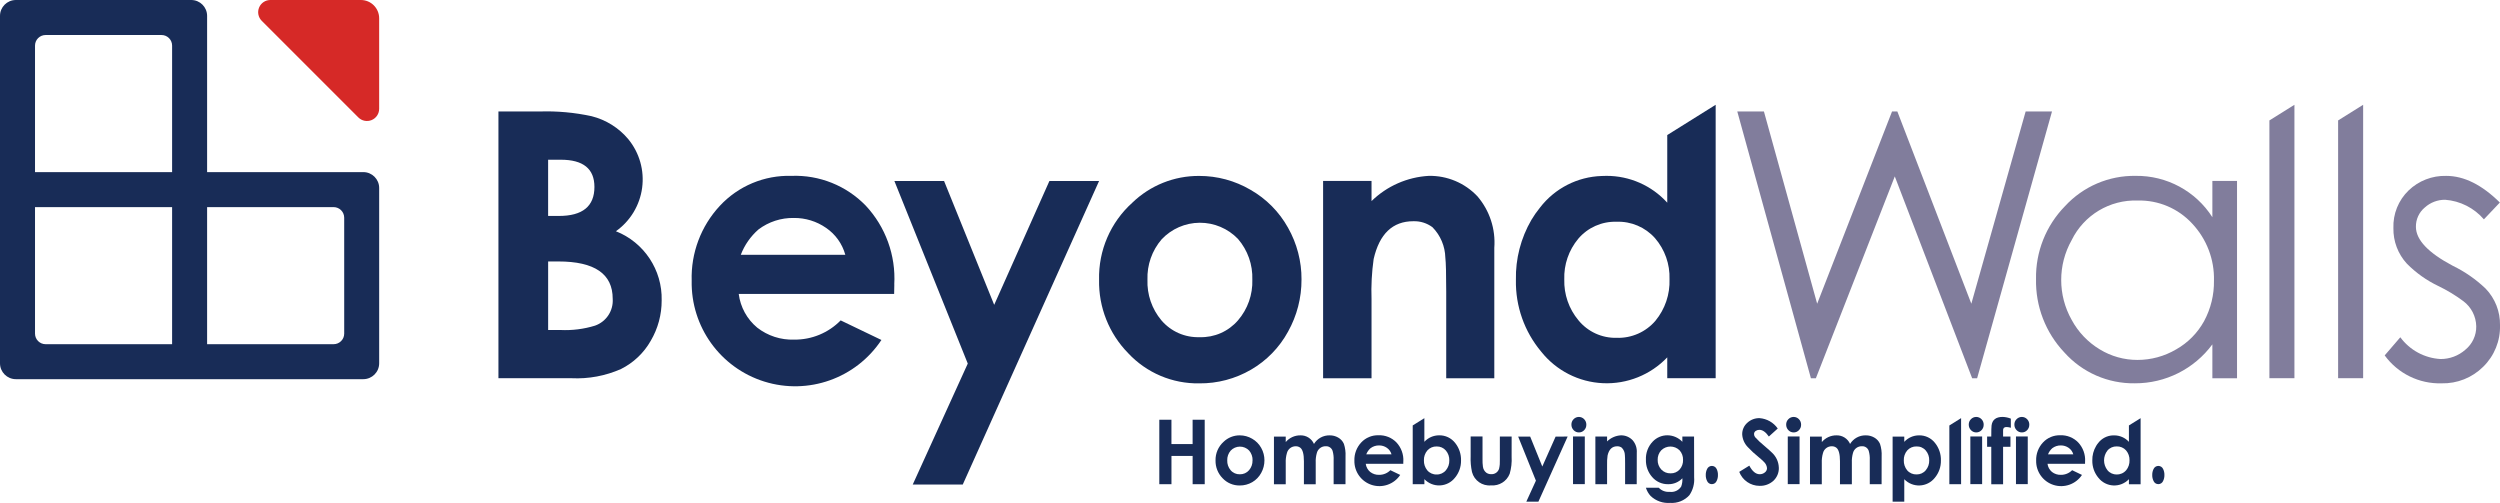
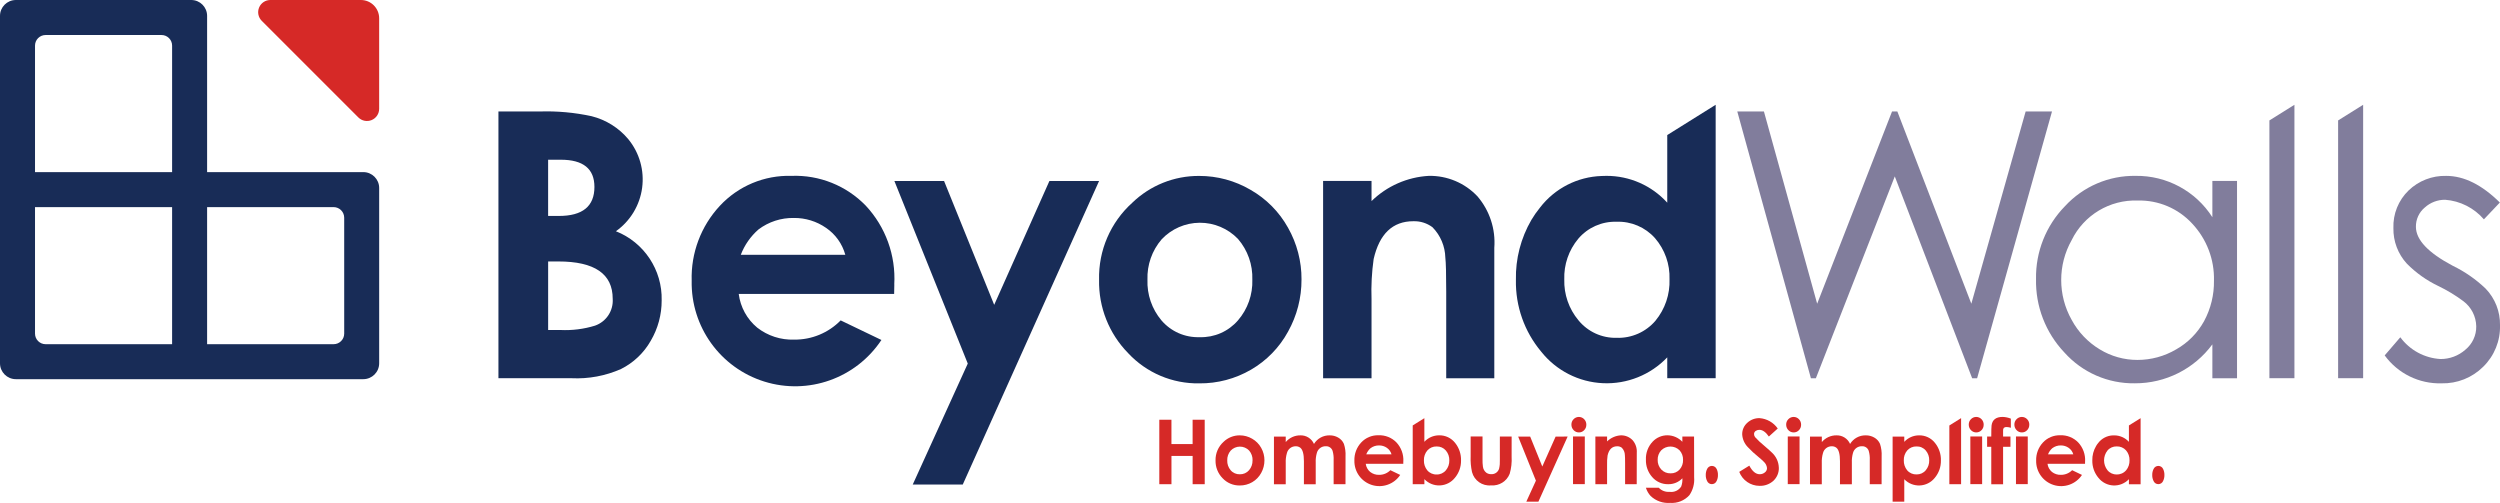
<svg xmlns="http://www.w3.org/2000/svg" id="Group_1249" data-name="Group 1249" width="243.952" height="49.072" viewBox="0 0 243.952 49.072">
  <defs>
    <clipPath id="clip-path">
      <rect id="Rectangle_775" data-name="Rectangle 775" width="243.952" height="49.072" fill="none" />
    </clipPath>
  </defs>
  <path id="Path_2307" data-name="Path 2307" d="M727.671,44.731,720.365,70.76h-.485l-7.549-19.695-7.7,19.695h-.485l-7.184-26.029h2.6l5.194,18.757,7.306-18.757h.519L719.8,63.488l5.3-18.757Z" transform="translate(-527.436 -33.851)" fill="#817D9C" />
  <g id="Group_1233" data-name="Group 1233">
    <g id="Group_1232" data-name="Group 1232" clip-path="url(#clip-path)">
      <path id="Path_2308" data-name="Path 2308" d="M35.454,16.794H20.21V1.55A1.55,1.55,0,0,0,18.66,0H1.55A1.55,1.55,0,0,0,0,1.55v33.9A1.55,1.55,0,0,0,1.55,37h33.9A1.55,1.55,0,0,0,37,35.454V18.344a1.55,1.55,0,0,0-1.55-1.55M3.417,4.45A1.033,1.033,0,0,1,4.45,3.417H15.76A1.033,1.033,0,0,1,16.794,4.45V16.794H3.417ZM16.794,33.587H4.45a1.033,1.033,0,0,1-1.033-1.033V20.21H16.794Zm16.794-1.033a1.033,1.033,0,0,1-1.033,1.033H20.21V20.21H32.554a1.034,1.034,0,0,1,1.033,1.033Z" fill="#182C57" />
      <path id="Path_2309" data-name="Path 2309" d="M113.6,0h-8.834a1.19,1.19,0,0,0-.841,2.031l9.428,9.428a1.19,1.19,0,0,0,2.031-.841V1.785A1.785,1.785,0,0,0,113.6,0" transform="translate(-78.385)" fill="#D62927" />
      <path id="Path_2310" data-name="Path 2310" d="M215.894,63.162a7.713,7.713,0,0,1-1.065,3.941,6.856,6.856,0,0,1-2.9,2.754,10.659,10.659,0,0,1-4.83.9h-7.133V44.73h4a20.665,20.665,0,0,1,5.09.459,6.831,6.831,0,0,1,3.584,2.245,6.193,6.193,0,0,1-1.212,8.98,7.072,7.072,0,0,1,4.466,6.747M209.333,52.09q0-2.654-3.277-2.654h-1.242v5.486h1.052q3.467,0,3.467-2.831M211.116,63q0-3.637-5.3-3.637h-1v6.689h1.209a9.868,9.868,0,0,0,3.367-.426A2.59,2.59,0,0,0,211.116,63" transform="translate(-151.328 -33.85)" fill="#182C57" />
      <path id="Path_2311" data-name="Path 2311" d="M297.274,81.158l-.018.92H282.091a5.1,5.1,0,0,0,1.8,3.287,5.543,5.543,0,0,0,3.6,1.172,6.249,6.249,0,0,0,4.547-1.876l3.977,1.911A10.1,10.1,0,0,1,277.5,80.786a10.263,10.263,0,0,1,2.744-7.3,9.174,9.174,0,0,1,7-2.928,9.584,9.584,0,0,1,7.236,2.9,10.4,10.4,0,0,1,2.788,7.7m-4.778-2.9a4.681,4.681,0,0,0-1.881-2.628,5.4,5.4,0,0,0-3.14-.964,5.565,5.565,0,0,0-3.451,1.121,6.248,6.248,0,0,0-1.725,2.471Z" transform="translate(-210.005 -53.397)" fill="#182C57" />
      <path id="Path_2312" data-name="Path 2312" d="M460.686,80.662a10.339,10.339,0,0,1-1.316,5.1,9.583,9.583,0,0,1-3.61,3.707,9.846,9.846,0,0,1-5.046,1.336,9.271,9.271,0,0,1-6.942-2.946,9.932,9.932,0,0,1-2.839-7.157,9.8,9.8,0,0,1,3.237-7.52,9.306,9.306,0,0,1,6.527-2.619,9.866,9.866,0,0,1,5.012,1.354,9.656,9.656,0,0,1,3.662,3.7,10.158,10.158,0,0,1,1.316,5.052m-4.8.018a5.781,5.781,0,0,0-1.4-3.977,5.139,5.139,0,0,0-7.453.044,5.742,5.742,0,0,0-1.38,3.934,5.835,5.835,0,0,0,1.363,3.969,4.681,4.681,0,0,0,3.727,1.64,4.733,4.733,0,0,0,3.744-1.64,5.79,5.79,0,0,0,1.4-3.969" transform="translate(-333.684 -53.396)" fill="#182C57" />
      <path id="Path_2313" data-name="Path 2313" d="M547.512,90.305H542.82v-8.43q0-2.633-.086-3.34a4.379,4.379,0,0,0-1.258-2.969,2.963,2.963,0,0,0-1.861-.583q-3.033,0-3.877,3.694a22.406,22.406,0,0,0-.206,3.906v7.724h-4.726V71.053h4.726v1.964a8.712,8.712,0,0,1,5.584-2.46,6.361,6.361,0,0,1,4.754,2,6.923,6.923,0,0,1,1.642,5.025Z" transform="translate(-401.697 -53.396)" fill="#182C57" />
      <path id="Path_2314" data-name="Path 2314" d="M622.925,44.992v6.6a7.982,7.982,0,0,0-5.933-2.618c-.157,0-.315,0-.466.012a7.913,7.913,0,0,0-6.019,3.084,10.156,10.156,0,0,0-.839,1.2,11.167,11.167,0,0,0-1.511,5.856,10.573,10.573,0,0,0,2.473,7.009,8.164,8.164,0,0,0,12.295.549v2.032h4.724V42.038ZM621.784,63.1a4.768,4.768,0,0,1-3.8,1.678,4.658,4.658,0,0,1-3.725-1.711,5.953,5.953,0,0,1-1.382-3.987,5.885,5.885,0,0,1,1.363-3.969,4.7,4.7,0,0,1,3.728-1.659,4.783,4.783,0,0,1,3.762,1.6,5.824,5.824,0,0,1,1.415,4.012,6.016,6.016,0,0,1-1.366,4.04" transform="translate(-460.233 -31.813)" fill="#182C57" />
      <path id="Path_2315" data-name="Path 2315" d="M836.432,90.306h-2.406V87a9.353,9.353,0,0,1-7.558,3.8,9.038,9.038,0,0,1-6.883-3.008,10.1,10.1,0,0,1-2.767-7.166,9.92,9.92,0,0,1,2.828-7.113,9.178,9.178,0,0,1,6.892-2.955,8.747,8.747,0,0,1,7.488,4.034V71.054h2.406Zm-2.251-9.52a7.833,7.833,0,0,0-2.116-5.561,6.991,6.991,0,0,0-5.328-2.26,6.908,6.908,0,0,0-6.443,3.866,7.929,7.929,0,0,0,0,7.777,7.526,7.526,0,0,0,2.738,2.878,7.037,7.037,0,0,0,3.688,1.033,7.432,7.432,0,0,0,3.765-1.024,7.087,7.087,0,0,0,2.738-2.772,8.056,8.056,0,0,0,.958-3.937" transform="translate(-618.141 -53.397)" fill="#817D9C" />
      <path id="Path_2316" data-name="Path 2316" d="M910.447,43.565V68.721h2.442V42.038Z" transform="translate(-688.997 -31.813)" fill="#817D9C" />
      <path id="Path_2317" data-name="Path 2317" d="M938,43.565V68.721h2.442V42.038Z" transform="translate(-709.845 -31.813)" fill="#817D9C" />
      <path id="Path_2318" data-name="Path 2318" d="M967.947,85.13a5.448,5.448,0,0,1-1.645,4.059,5.563,5.563,0,0,1-4.051,1.613,6.634,6.634,0,0,1-5.557-2.725l1.524-1.77a5.244,5.244,0,0,0,3.921,2.123,3.627,3.627,0,0,0,2.427-.909,2.882,2.882,0,0,0,1.062-2.286,3.137,3.137,0,0,0-1.261-2.453,14.9,14.9,0,0,0-2.453-1.483,10.962,10.962,0,0,1-3.057-2.176,4.991,4.991,0,0,1-1.313-3.468,4.871,4.871,0,0,1,1.48-3.672,5.1,5.1,0,0,1,3.678-1.424q2.6,0,5.229,2.6L966.375,74.8a5.537,5.537,0,0,0-3.783-1.911,2.928,2.928,0,0,0-1.987.757,2.4,2.4,0,0,0-.864,1.883q0,1.9,3.593,3.8a12.561,12.561,0,0,1,3.213,2.233,5.021,5.021,0,0,1,1.4,3.562" transform="translate(-723.994 -53.396)" fill="#817D9C" />
      <path id="Path_2319" data-name="Path 2319" d="M378.774,72.6l-13.3,29.616h-4.882l5.369-11.8L358.8,72.6h4.848l4.891,12.085L373.927,72.6Z" transform="translate(-271.525 -54.938)" fill="#182C57" />
-       <path id="Path_2320" data-name="Path 2320" d="M469.532,174.692h-1.18V171.93h-2.066v2.762H465.1V168.4h1.184v2.373h2.066V168.4h1.18Z" transform="translate(-351.974 -127.442)" fill="#182C57" />
-       <path id="Path_2321" data-name="Path 2321" d="M492.422,177.083a2.5,2.5,0,0,1-.318,1.231,2.319,2.319,0,0,1-.872.9,2.38,2.38,0,0,1-1.219.323,2.24,2.24,0,0,1-1.677-.712,2.4,2.4,0,0,1-.686-1.73,2.369,2.369,0,0,1,.782-1.817,2.249,2.249,0,0,1,1.577-.633,2.384,2.384,0,0,1,1.211.327,2.334,2.334,0,0,1,.885.894,2.455,2.455,0,0,1,.318,1.22m-1.159,0a1.4,1.4,0,0,0-.338-.961,1.241,1.241,0,0,0-1.8.011,1.386,1.386,0,0,0-.334.95,1.409,1.409,0,0,0,.329.959,1.131,1.131,0,0,0,.9.4,1.144,1.144,0,0,0,.9-.4,1.4,1.4,0,0,0,.338-.959" transform="translate(-369.037 -132.163)" fill="#182C57" />
-       <path id="Path_2322" data-name="Path 2322" d="M518.058,179.415H516.9v-2.357a2.788,2.788,0,0,0-.1-.893.656.656,0,0,0-.665-.457.877.877,0,0,0-.87.641,3,3,0,0,0-.113.969v2.1H514v-2.25q0-1.047-.36-1.32a.7.7,0,0,0-.435-.137.875.875,0,0,0-.862.658,3.008,3.008,0,0,0-.117.982v2.067h-1.15v-4.652h1.15v.534a1.843,1.843,0,0,1,1.432-.654,1.4,1.4,0,0,1,1.324.838,1.747,1.747,0,0,1,1.533-.838,1.61,1.61,0,0,1,.817.209,1.3,1.3,0,0,1,.57.624,3.327,3.327,0,0,1,.159,1.21Z" transform="translate(-386.763 -132.164)" fill="#182C57" />
-       <path id="Path_2323" data-name="Path 2323" d="M548.112,177.2v.222h-3.664a1.232,1.232,0,0,0,.434.794,1.338,1.338,0,0,0,.869.283,1.511,1.511,0,0,0,1.1-.453l.961.462a2.439,2.439,0,0,1-4.472-1.4,2.48,2.48,0,0,1,.663-1.763,2.217,2.217,0,0,1,1.692-.708,2.316,2.316,0,0,1,1.749.7,2.511,2.511,0,0,1,.673,1.86m-1.154-.7a1.132,1.132,0,0,0-.454-.635,1.309,1.309,0,0,0-.759-.233,1.343,1.343,0,0,0-.834.271,1.5,1.5,0,0,0-.417.6Z" transform="translate(-411.178 -132.164)" fill="#182C57" />
-       <path id="Path_2324" data-name="Path 2324" d="M570.905,170.186a1.923,1.923,0,0,0-1.569-.749,1.958,1.958,0,0,0-1.438.632v-2.306l-1.136.71v5.735H567.9v-.494a1.977,1.977,0,0,0,2.977-.131,2.565,2.565,0,0,0,.6-1.693,2.63,2.63,0,0,0-.567-1.7m-.91,2.657a1.132,1.132,0,0,1-.9.413,1.156,1.156,0,0,1-.917-.406,1.456,1.456,0,0,1-.328-.975,1.411,1.411,0,0,1,.333-.963,1.161,1.161,0,0,1,.912-.392,1.136,1.136,0,0,1,.9.4,1.421,1.421,0,0,1,.333.961,1.445,1.445,0,0,1-.333.963" transform="translate(-428.908 -126.958)" fill="#182C57" />
-       <path id="Path_2325" data-name="Path 2325" d="M593.993,177.1a4.933,4.933,0,0,1-.188,1.667,1.791,1.791,0,0,1-1.815,1.133,1.75,1.75,0,0,1-1.862-1.3,5.976,5.976,0,0,1-.133-1.539v-1.937h1.159v2.238a4.566,4.566,0,0,0,.038.709.885.885,0,0,0,.333.594.78.78,0,0,0,.475.141.756.756,0,0,0,.774-.546,3.2,3.2,0,0,0,.071-.858V175.13h1.15Z" transform="translate(-446.488 -132.536)" fill="#182C57" />
-       <path id="Path_2326" data-name="Path 2326" d="M613.894,175.135l-2.853,6.353h-1.18l.937-2.048-1.732-4.3h1.172l1.182,2.92,1.3-2.92Z" transform="translate(-460.922 -132.536)" fill="#182C57" />
-       <path id="Path_2327" data-name="Path 2327" d="M631.882,168.036a.738.738,0,0,1-.211.53.681.681,0,0,1-.511.22.692.692,0,0,1-.521-.224.759.759,0,0,1-.213-.544.722.722,0,0,1,.213-.524.713.713,0,0,1,1.03,0,.748.748,0,0,1,.213.537m-.15,5.8h-1.15v-4.652h1.15Z" transform="translate(-477.086 -126.59)" fill="#182C57" />
-       <path id="Path_2328" data-name="Path 2328" d="M644.061,179.415h-1.134v-2.037q0-.636-.021-.807a1.058,1.058,0,0,0-.3-.718.715.715,0,0,0-.45-.141q-.733,0-.937.893a5.389,5.389,0,0,0-.05.944v1.866h-1.142v-4.652h1.142v.475a2.1,2.1,0,0,1,1.349-.594,1.537,1.537,0,0,1,1.149.483,1.673,1.673,0,0,1,.4,1.214Z" transform="translate(-484.349 -132.164)" fill="#182C57" />
-       <path id="Path_2329" data-name="Path 2329" d="M665.036,178.748a2.692,2.692,0,0,1-.464,1.736,2.307,2.307,0,0,1-1.879.753,2.491,2.491,0,0,1-1.9-.671,2.073,2.073,0,0,1-.464-.808h1.254a1.3,1.3,0,0,0,1.054.4,1.148,1.148,0,0,0,1.138-.523,1.988,1.988,0,0,0,.113-.8,1.853,1.853,0,0,1-1.378.577,2,2,0,0,1-1.58-.71,2.449,2.449,0,0,1-.6-1.676,2.409,2.409,0,0,1,.669-1.779,1.97,1.97,0,0,1,1.446-.607,2.037,2.037,0,0,1,1.441.633v-.513h1.142Zm-1.083-1.706a1.325,1.325,0,0,0-.34-.937,1.272,1.272,0,0,0-1.788,0,1.3,1.3,0,0,0-.348.927,1.327,1.327,0,0,0,.352.946,1.188,1.188,0,0,0,.907.375,1.133,1.133,0,0,0,.888-.379,1.336,1.336,0,0,0,.329-.934" transform="translate(-499.72 -132.164)" fill="#182C57" />
-       <path id="Path_2330" data-name="Path 2330" d="M685.512,187.784a1.244,1.244,0,0,1-.129.59.506.506,0,0,1-.93,0,1.238,1.238,0,0,1-.129-.586,1.252,1.252,0,0,1,.129-.586.512.512,0,0,1,.934,0,1.266,1.266,0,0,1,.125.59" transform="translate(-517.874 -141.436)" fill="#182C57" />
-       <path id="Path_2331" data-name="Path 2331" d="M701.617,172.575a1.674,1.674,0,0,1-.552,1.308,1.918,1.918,0,0,1-1.334.475,2.125,2.125,0,0,1-1.979-1.364l.983-.607q.442.838,1.018.838a.764.764,0,0,0,.476-.159.524.524,0,0,0,.234-.439.959.959,0,0,0-.309-.615,6.552,6.552,0,0,0-.526-.473,9.692,9.692,0,0,1-1.027-.948,1.942,1.942,0,0,1-.56-1.251,1.473,1.473,0,0,1,.514-1.149,1.7,1.7,0,0,1,1.176-.44,2.378,2.378,0,0,1,1.778,1.013l-.866.782q-.455-.654-.926-.654a.612.612,0,0,0-.346.1.36.36,0,0,0-.175.309.5.5,0,0,0,.1.3,7.424,7.424,0,0,0,.856.81q.68.586.81.723a2.062,2.062,0,0,1,.652,1.437" transform="translate(-528.036 -126.949)" fill="#182C57" />
-       <path id="Path_2332" data-name="Path 2332" d="M718.04,168.036a.737.737,0,0,1-.211.53.681.681,0,0,1-.511.22.692.692,0,0,1-.522-.224.761.761,0,0,1-.213-.544.723.723,0,0,1,.213-.524.714.714,0,0,1,1.031,0,.747.747,0,0,1,.213.537m-.151,5.8h-1.15v-4.652h1.15Z" transform="translate(-542.287 -126.59)" fill="#182C57" />
-       <path id="Path_2333" data-name="Path 2333" d="M733.132,179.415h-1.154v-2.357a2.8,2.8,0,0,0-.1-.893.657.657,0,0,0-.665-.457.878.878,0,0,0-.87.641,3.016,3.016,0,0,0-.113.969v2.1h-1.16v-2.25q0-1.047-.36-1.32a.7.7,0,0,0-.435-.137.875.875,0,0,0-.862.658,3.017,3.017,0,0,0-.117.982v2.067h-1.151v-4.652H727.3v.534a1.842,1.842,0,0,1,1.432-.654,1.4,1.4,0,0,1,1.324.838,1.748,1.748,0,0,1,1.534-.838,1.612,1.612,0,0,1,.817.209,1.3,1.3,0,0,1,.57.624,3.32,3.32,0,0,1,.159,1.21Z" transform="translate(-549.524 -132.164)" fill="#182C57" />
-       <path id="Path_2334" data-name="Path 2334" d="M764,177.1a2.555,2.555,0,0,1-.6,1.693,1.977,1.977,0,0,1-2.975.133v2.193h-1.138v-6.353h1.138v.513a1.951,1.951,0,0,1,1.437-.633,1.922,1.922,0,0,1,1.567.748A2.621,2.621,0,0,1,764,177.1m-1.142-.013a1.409,1.409,0,0,0-.333-.959,1.124,1.124,0,0,0-.9-.4,1.166,1.166,0,0,0-.913.392,1.4,1.4,0,0,0-.333.963,1.456,1.456,0,0,0,.329.976,1.156,1.156,0,0,0,.918.4,1.126,1.126,0,0,0,.9-.413,1.437,1.437,0,0,0,.333-.963" transform="translate(-574.604 -132.164)" fill="#182C57" />
-       <path id="Path_2335" data-name="Path 2335" d="M782.045,168.469V174.2h1.146v-6.448Z" transform="translate(-591.826 -126.95)" fill="#182C57" />
-       <path id="Path_2336" data-name="Path 2336" d="M791.287,168.036a.738.738,0,0,1-.21.53.682.682,0,0,1-.511.22.691.691,0,0,1-.521-.224.76.76,0,0,1-.213-.544.723.723,0,0,1,.213-.524.713.713,0,0,1,1.03,0,.746.746,0,0,1,.213.537m-.151,5.8h-1.15v-4.652h1.15Z" transform="translate(-597.719 -126.59)" fill="#182C57" />
-       <path id="Path_2337" data-name="Path 2337" d="M799.511,168.32a1.493,1.493,0,0,0-.4-.073.406.406,0,0,0-.281.075.379.379,0,0,0-.077.275v.579h.719v1h-.719v3.656H797.6v-3.656h-.406v-1h.406q0-.885.029-1.082.109-.834,1.079-.834a2.333,2.333,0,0,1,.8.167Z" transform="translate(-603.29 -126.577)" fill="#182C57" />
-       <path id="Path_2338" data-name="Path 2338" d="M809.586,168.036a.739.739,0,0,1-.21.53.683.683,0,0,1-.511.22.691.691,0,0,1-.521-.224.76.76,0,0,1-.213-.544.722.722,0,0,1,.213-.524.713.713,0,0,1,1.03,0,.746.746,0,0,1,.213.537m-.151,5.8h-1.15v-4.652h1.15Z" transform="translate(-611.566 -126.59)" fill="#182C57" />
-       <path id="Path_2339" data-name="Path 2339" d="M821.626,177.2v.222h-3.664a1.233,1.233,0,0,0,.434.794,1.339,1.339,0,0,0,.869.283,1.511,1.511,0,0,0,1.1-.453l.961.462a2.439,2.439,0,0,1-4.472-1.4,2.479,2.479,0,0,1,.663-1.763,2.217,2.217,0,0,1,1.692-.708,2.315,2.315,0,0,1,1.748.7,2.511,2.511,0,0,1,.674,1.86m-1.154-.7a1.13,1.13,0,0,0-.455-.635,1.309,1.309,0,0,0-.759-.233,1.342,1.342,0,0,0-.834.271,1.508,1.508,0,0,0-.417.6Z" transform="translate(-618.165 -132.164)" fill="#182C57" />
-       <path id="Path_2340" data-name="Path 2340" d="M842.982,168.466v1.6a1.932,1.932,0,0,0-1.433-.632h-.112a1.9,1.9,0,0,0-1.455.747,2.01,2.01,0,0,0-.2.287,2.654,2.654,0,0,0-.372,1.418,2.566,2.566,0,0,0,.6,1.693,1.972,1.972,0,0,0,2.972.131v.494h1.141v-6.448Zm-.275,4.376a1.156,1.156,0,0,1-.917.406,1.124,1.124,0,0,1-.9-.413,1.555,1.555,0,0,1,0-1.924,1.138,1.138,0,0,1,.9-.4,1.164,1.164,0,0,1,.91.384,1.419,1.419,0,0,1,.341.97,1.456,1.456,0,0,1-.328.975" transform="translate(-635.241 -126.95)" fill="#182C57" />
-       <path id="Path_2341" data-name="Path 2341" d="M864.627,187.784a1.249,1.249,0,0,1-.129.59.506.506,0,0,1-.93,0,1.239,1.239,0,0,1-.129-.586,1.255,1.255,0,0,1,.129-.586.512.512,0,0,1,.934,0,1.261,1.261,0,0,1,.125.59" transform="translate(-653.422 -141.436)" fill="#182C57" />
+       <path id="Path_2320" data-name="Path 2320" d="M469.532,174.692h-1.18V171.93h-2.066v2.762H465.1V168.4h1.184v2.373h2.066V168.4h1.18Z" transform="translate(-351.974 -127.442)" fill="#d62927" />
+       <path id="Path_2321" data-name="Path 2321" d="M492.422,177.083a2.5,2.5,0,0,1-.318,1.231,2.319,2.319,0,0,1-.872.9,2.38,2.38,0,0,1-1.219.323,2.24,2.24,0,0,1-1.677-.712,2.4,2.4,0,0,1-.686-1.73,2.369,2.369,0,0,1,.782-1.817,2.249,2.249,0,0,1,1.577-.633,2.384,2.384,0,0,1,1.211.327,2.334,2.334,0,0,1,.885.894,2.455,2.455,0,0,1,.318,1.22m-1.159,0a1.4,1.4,0,0,0-.338-.961,1.241,1.241,0,0,0-1.8.011,1.386,1.386,0,0,0-.334.95,1.409,1.409,0,0,0,.329.959,1.131,1.131,0,0,0,.9.4,1.144,1.144,0,0,0,.9-.4,1.4,1.4,0,0,0,.338-.959" transform="translate(-369.037 -132.163)" fill="#d62927" />
+       <path id="Path_2322" data-name="Path 2322" d="M518.058,179.415H516.9v-2.357a2.788,2.788,0,0,0-.1-.893.656.656,0,0,0-.665-.457.877.877,0,0,0-.87.641,3,3,0,0,0-.113.969v2.1H514v-2.25q0-1.047-.36-1.32a.7.7,0,0,0-.435-.137.875.875,0,0,0-.862.658,3.008,3.008,0,0,0-.117.982v2.067h-1.15v-4.652h1.15v.534a1.843,1.843,0,0,1,1.432-.654,1.4,1.4,0,0,1,1.324.838,1.747,1.747,0,0,1,1.533-.838,1.61,1.61,0,0,1,.817.209,1.3,1.3,0,0,1,.57.624,3.327,3.327,0,0,1,.159,1.21Z" transform="translate(-386.763 -132.164)" fill="#d62927" />
+       <path id="Path_2323" data-name="Path 2323" d="M548.112,177.2v.222h-3.664a1.232,1.232,0,0,0,.434.794,1.338,1.338,0,0,0,.869.283,1.511,1.511,0,0,0,1.1-.453l.961.462a2.439,2.439,0,0,1-4.472-1.4,2.48,2.48,0,0,1,.663-1.763,2.217,2.217,0,0,1,1.692-.708,2.316,2.316,0,0,1,1.749.7,2.511,2.511,0,0,1,.673,1.86m-1.154-.7a1.132,1.132,0,0,0-.454-.635,1.309,1.309,0,0,0-.759-.233,1.343,1.343,0,0,0-.834.271,1.5,1.5,0,0,0-.417.6Z" transform="translate(-411.178 -132.164)" fill="#d62927" />
+       <path id="Path_2324" data-name="Path 2324" d="M570.905,170.186a1.923,1.923,0,0,0-1.569-.749,1.958,1.958,0,0,0-1.438.632v-2.306l-1.136.71v5.735H567.9v-.494a1.977,1.977,0,0,0,2.977-.131,2.565,2.565,0,0,0,.6-1.693,2.63,2.63,0,0,0-.567-1.7m-.91,2.657a1.132,1.132,0,0,1-.9.413,1.156,1.156,0,0,1-.917-.406,1.456,1.456,0,0,1-.328-.975,1.411,1.411,0,0,1,.333-.963,1.161,1.161,0,0,1,.912-.392,1.136,1.136,0,0,1,.9.4,1.421,1.421,0,0,1,.333.961,1.445,1.445,0,0,1-.333.963" transform="translate(-428.908 -126.958)" fill="#d62927" />
+       <path id="Path_2325" data-name="Path 2325" d="M593.993,177.1a4.933,4.933,0,0,1-.188,1.667,1.791,1.791,0,0,1-1.815,1.133,1.75,1.75,0,0,1-1.862-1.3,5.976,5.976,0,0,1-.133-1.539v-1.937h1.159v2.238a4.566,4.566,0,0,0,.038.709.885.885,0,0,0,.333.594.78.78,0,0,0,.475.141.756.756,0,0,0,.774-.546,3.2,3.2,0,0,0,.071-.858V175.13h1.15Z" transform="translate(-446.488 -132.536)" fill="#d62927" />
+       <path id="Path_2326" data-name="Path 2326" d="M613.894,175.135l-2.853,6.353h-1.18l.937-2.048-1.732-4.3h1.172l1.182,2.92,1.3-2.92Z" transform="translate(-460.922 -132.536)" fill="#d62927" />
+       <path id="Path_2327" data-name="Path 2327" d="M631.882,168.036a.738.738,0,0,1-.211.53.681.681,0,0,1-.511.22.692.692,0,0,1-.521-.224.759.759,0,0,1-.213-.544.722.722,0,0,1,.213-.524.713.713,0,0,1,1.03,0,.748.748,0,0,1,.213.537m-.15,5.8h-1.15v-4.652h1.15Z" transform="translate(-477.086 -126.59)" fill="#d62927" />
+       <path id="Path_2328" data-name="Path 2328" d="M644.061,179.415h-1.134v-2.037q0-.636-.021-.807a1.058,1.058,0,0,0-.3-.718.715.715,0,0,0-.45-.141q-.733,0-.937.893a5.389,5.389,0,0,0-.05.944v1.866h-1.142v-4.652h1.142v.475a2.1,2.1,0,0,1,1.349-.594,1.537,1.537,0,0,1,1.149.483,1.673,1.673,0,0,1,.4,1.214Z" transform="translate(-484.349 -132.164)" fill="#d62927" />
+       <path id="Path_2329" data-name="Path 2329" d="M665.036,178.748a2.692,2.692,0,0,1-.464,1.736,2.307,2.307,0,0,1-1.879.753,2.491,2.491,0,0,1-1.9-.671,2.073,2.073,0,0,1-.464-.808h1.254a1.3,1.3,0,0,0,1.054.4,1.148,1.148,0,0,0,1.138-.523,1.988,1.988,0,0,0,.113-.8,1.853,1.853,0,0,1-1.378.577,2,2,0,0,1-1.58-.71,2.449,2.449,0,0,1-.6-1.676,2.409,2.409,0,0,1,.669-1.779,1.97,1.97,0,0,1,1.446-.607,2.037,2.037,0,0,1,1.441.633v-.513h1.142Zm-1.083-1.706a1.325,1.325,0,0,0-.34-.937,1.272,1.272,0,0,0-1.788,0,1.3,1.3,0,0,0-.348.927,1.327,1.327,0,0,0,.352.946,1.188,1.188,0,0,0,.907.375,1.133,1.133,0,0,0,.888-.379,1.336,1.336,0,0,0,.329-.934" transform="translate(-499.72 -132.164)" fill="#d62927" />
+       <path id="Path_2330" data-name="Path 2330" d="M685.512,187.784a1.244,1.244,0,0,1-.129.59.506.506,0,0,1-.93,0,1.238,1.238,0,0,1-.129-.586,1.252,1.252,0,0,1,.129-.586.512.512,0,0,1,.934,0,1.266,1.266,0,0,1,.125.59" transform="translate(-517.874 -141.436)" fill="#d62927" />
+       <path id="Path_2331" data-name="Path 2331" d="M701.617,172.575a1.674,1.674,0,0,1-.552,1.308,1.918,1.918,0,0,1-1.334.475,2.125,2.125,0,0,1-1.979-1.364l.983-.607q.442.838,1.018.838a.764.764,0,0,0,.476-.159.524.524,0,0,0,.234-.439.959.959,0,0,0-.309-.615,6.552,6.552,0,0,0-.526-.473,9.692,9.692,0,0,1-1.027-.948,1.942,1.942,0,0,1-.56-1.251,1.473,1.473,0,0,1,.514-1.149,1.7,1.7,0,0,1,1.176-.44,2.378,2.378,0,0,1,1.778,1.013l-.866.782q-.455-.654-.926-.654a.612.612,0,0,0-.346.1.36.36,0,0,0-.175.309.5.5,0,0,0,.1.3,7.424,7.424,0,0,0,.856.81q.68.586.81.723a2.062,2.062,0,0,1,.652,1.437" transform="translate(-528.036 -126.949)" fill="#d62927" />
+       <path id="Path_2332" data-name="Path 2332" d="M718.04,168.036a.737.737,0,0,1-.211.53.681.681,0,0,1-.511.22.692.692,0,0,1-.522-.224.761.761,0,0,1-.213-.544.723.723,0,0,1,.213-.524.714.714,0,0,1,1.031,0,.747.747,0,0,1,.213.537m-.151,5.8h-1.15v-4.652h1.15Z" transform="translate(-542.287 -126.59)" fill="#d62927" />
+       <path id="Path_2333" data-name="Path 2333" d="M733.132,179.415h-1.154v-2.357a2.8,2.8,0,0,0-.1-.893.657.657,0,0,0-.665-.457.878.878,0,0,0-.87.641,3.016,3.016,0,0,0-.113.969v2.1h-1.16v-2.25q0-1.047-.36-1.32a.7.7,0,0,0-.435-.137.875.875,0,0,0-.862.658,3.017,3.017,0,0,0-.117.982v2.067h-1.151v-4.652H727.3v.534a1.842,1.842,0,0,1,1.432-.654,1.4,1.4,0,0,1,1.324.838,1.748,1.748,0,0,1,1.534-.838,1.612,1.612,0,0,1,.817.209,1.3,1.3,0,0,1,.57.624,3.32,3.32,0,0,1,.159,1.21Z" transform="translate(-549.524 -132.164)" fill="#d62927" />
+       <path id="Path_2334" data-name="Path 2334" d="M764,177.1a2.555,2.555,0,0,1-.6,1.693,1.977,1.977,0,0,1-2.975.133v2.193h-1.138v-6.353h1.138v.513a1.951,1.951,0,0,1,1.437-.633,1.922,1.922,0,0,1,1.567.748A2.621,2.621,0,0,1,764,177.1m-1.142-.013a1.409,1.409,0,0,0-.333-.959,1.124,1.124,0,0,0-.9-.4,1.166,1.166,0,0,0-.913.392,1.4,1.4,0,0,0-.333.963,1.456,1.456,0,0,0,.329.976,1.156,1.156,0,0,0,.918.4,1.126,1.126,0,0,0,.9-.413,1.437,1.437,0,0,0,.333-.963" transform="translate(-574.604 -132.164)" fill="#d62927" />
+       <path id="Path_2335" data-name="Path 2335" d="M782.045,168.469V174.2h1.146v-6.448Z" transform="translate(-591.826 -126.95)" fill="#d62927" />
+       <path id="Path_2336" data-name="Path 2336" d="M791.287,168.036a.738.738,0,0,1-.21.53.682.682,0,0,1-.511.22.691.691,0,0,1-.521-.224.76.76,0,0,1-.213-.544.723.723,0,0,1,.213-.524.713.713,0,0,1,1.03,0,.746.746,0,0,1,.213.537m-.151,5.8h-1.15v-4.652h1.15Z" transform="translate(-597.719 -126.59)" fill="#d62927" />
+       <path id="Path_2337" data-name="Path 2337" d="M799.511,168.32a1.493,1.493,0,0,0-.4-.073.406.406,0,0,0-.281.075.379.379,0,0,0-.077.275v.579h.719v1h-.719v3.656H797.6v-3.656h-.406v-1h.406q0-.885.029-1.082.109-.834,1.079-.834a2.333,2.333,0,0,1,.8.167Z" transform="translate(-603.29 -126.577)" fill="#d62927" />
+       <path id="Path_2338" data-name="Path 2338" d="M809.586,168.036a.739.739,0,0,1-.21.53.683.683,0,0,1-.511.22.691.691,0,0,1-.521-.224.76.76,0,0,1-.213-.544.722.722,0,0,1,.213-.524.713.713,0,0,1,1.03,0,.746.746,0,0,1,.213.537m-.151,5.8h-1.15v-4.652h1.15Z" transform="translate(-611.566 -126.59)" fill="#d62927" />
+       <path id="Path_2339" data-name="Path 2339" d="M821.626,177.2v.222h-3.664a1.233,1.233,0,0,0,.434.794,1.339,1.339,0,0,0,.869.283,1.511,1.511,0,0,0,1.1-.453l.961.462a2.439,2.439,0,0,1-4.472-1.4,2.479,2.479,0,0,1,.663-1.763,2.217,2.217,0,0,1,1.692-.708,2.315,2.315,0,0,1,1.748.7,2.511,2.511,0,0,1,.674,1.86m-1.154-.7a1.13,1.13,0,0,0-.455-.635,1.309,1.309,0,0,0-.759-.233,1.342,1.342,0,0,0-.834.271,1.508,1.508,0,0,0-.417.6Z" transform="translate(-618.165 -132.164)" fill="#d62927" />
+       <path id="Path_2340" data-name="Path 2340" d="M842.982,168.466v1.6a1.932,1.932,0,0,0-1.433-.632h-.112a1.9,1.9,0,0,0-1.455.747,2.01,2.01,0,0,0-.2.287,2.654,2.654,0,0,0-.372,1.418,2.566,2.566,0,0,0,.6,1.693,1.972,1.972,0,0,0,2.972.131v.494h1.141v-6.448Zm-.275,4.376a1.156,1.156,0,0,1-.917.406,1.124,1.124,0,0,1-.9-.413,1.555,1.555,0,0,1,0-1.924,1.138,1.138,0,0,1,.9-.4,1.164,1.164,0,0,1,.91.384,1.419,1.419,0,0,1,.341.97,1.456,1.456,0,0,1-.328.975" transform="translate(-635.241 -126.95)" fill="#d62927" />
+       <path id="Path_2341" data-name="Path 2341" d="M864.627,187.784a1.249,1.249,0,0,1-.129.59.506.506,0,0,1-.93,0,1.239,1.239,0,0,1-.129-.586,1.255,1.255,0,0,1,.129-.586.512.512,0,0,1,.934,0,1.261,1.261,0,0,1,.125.59" transform="translate(-653.422 -141.436)" fill="#d62927" />
    </g>
  </g>
</svg>
